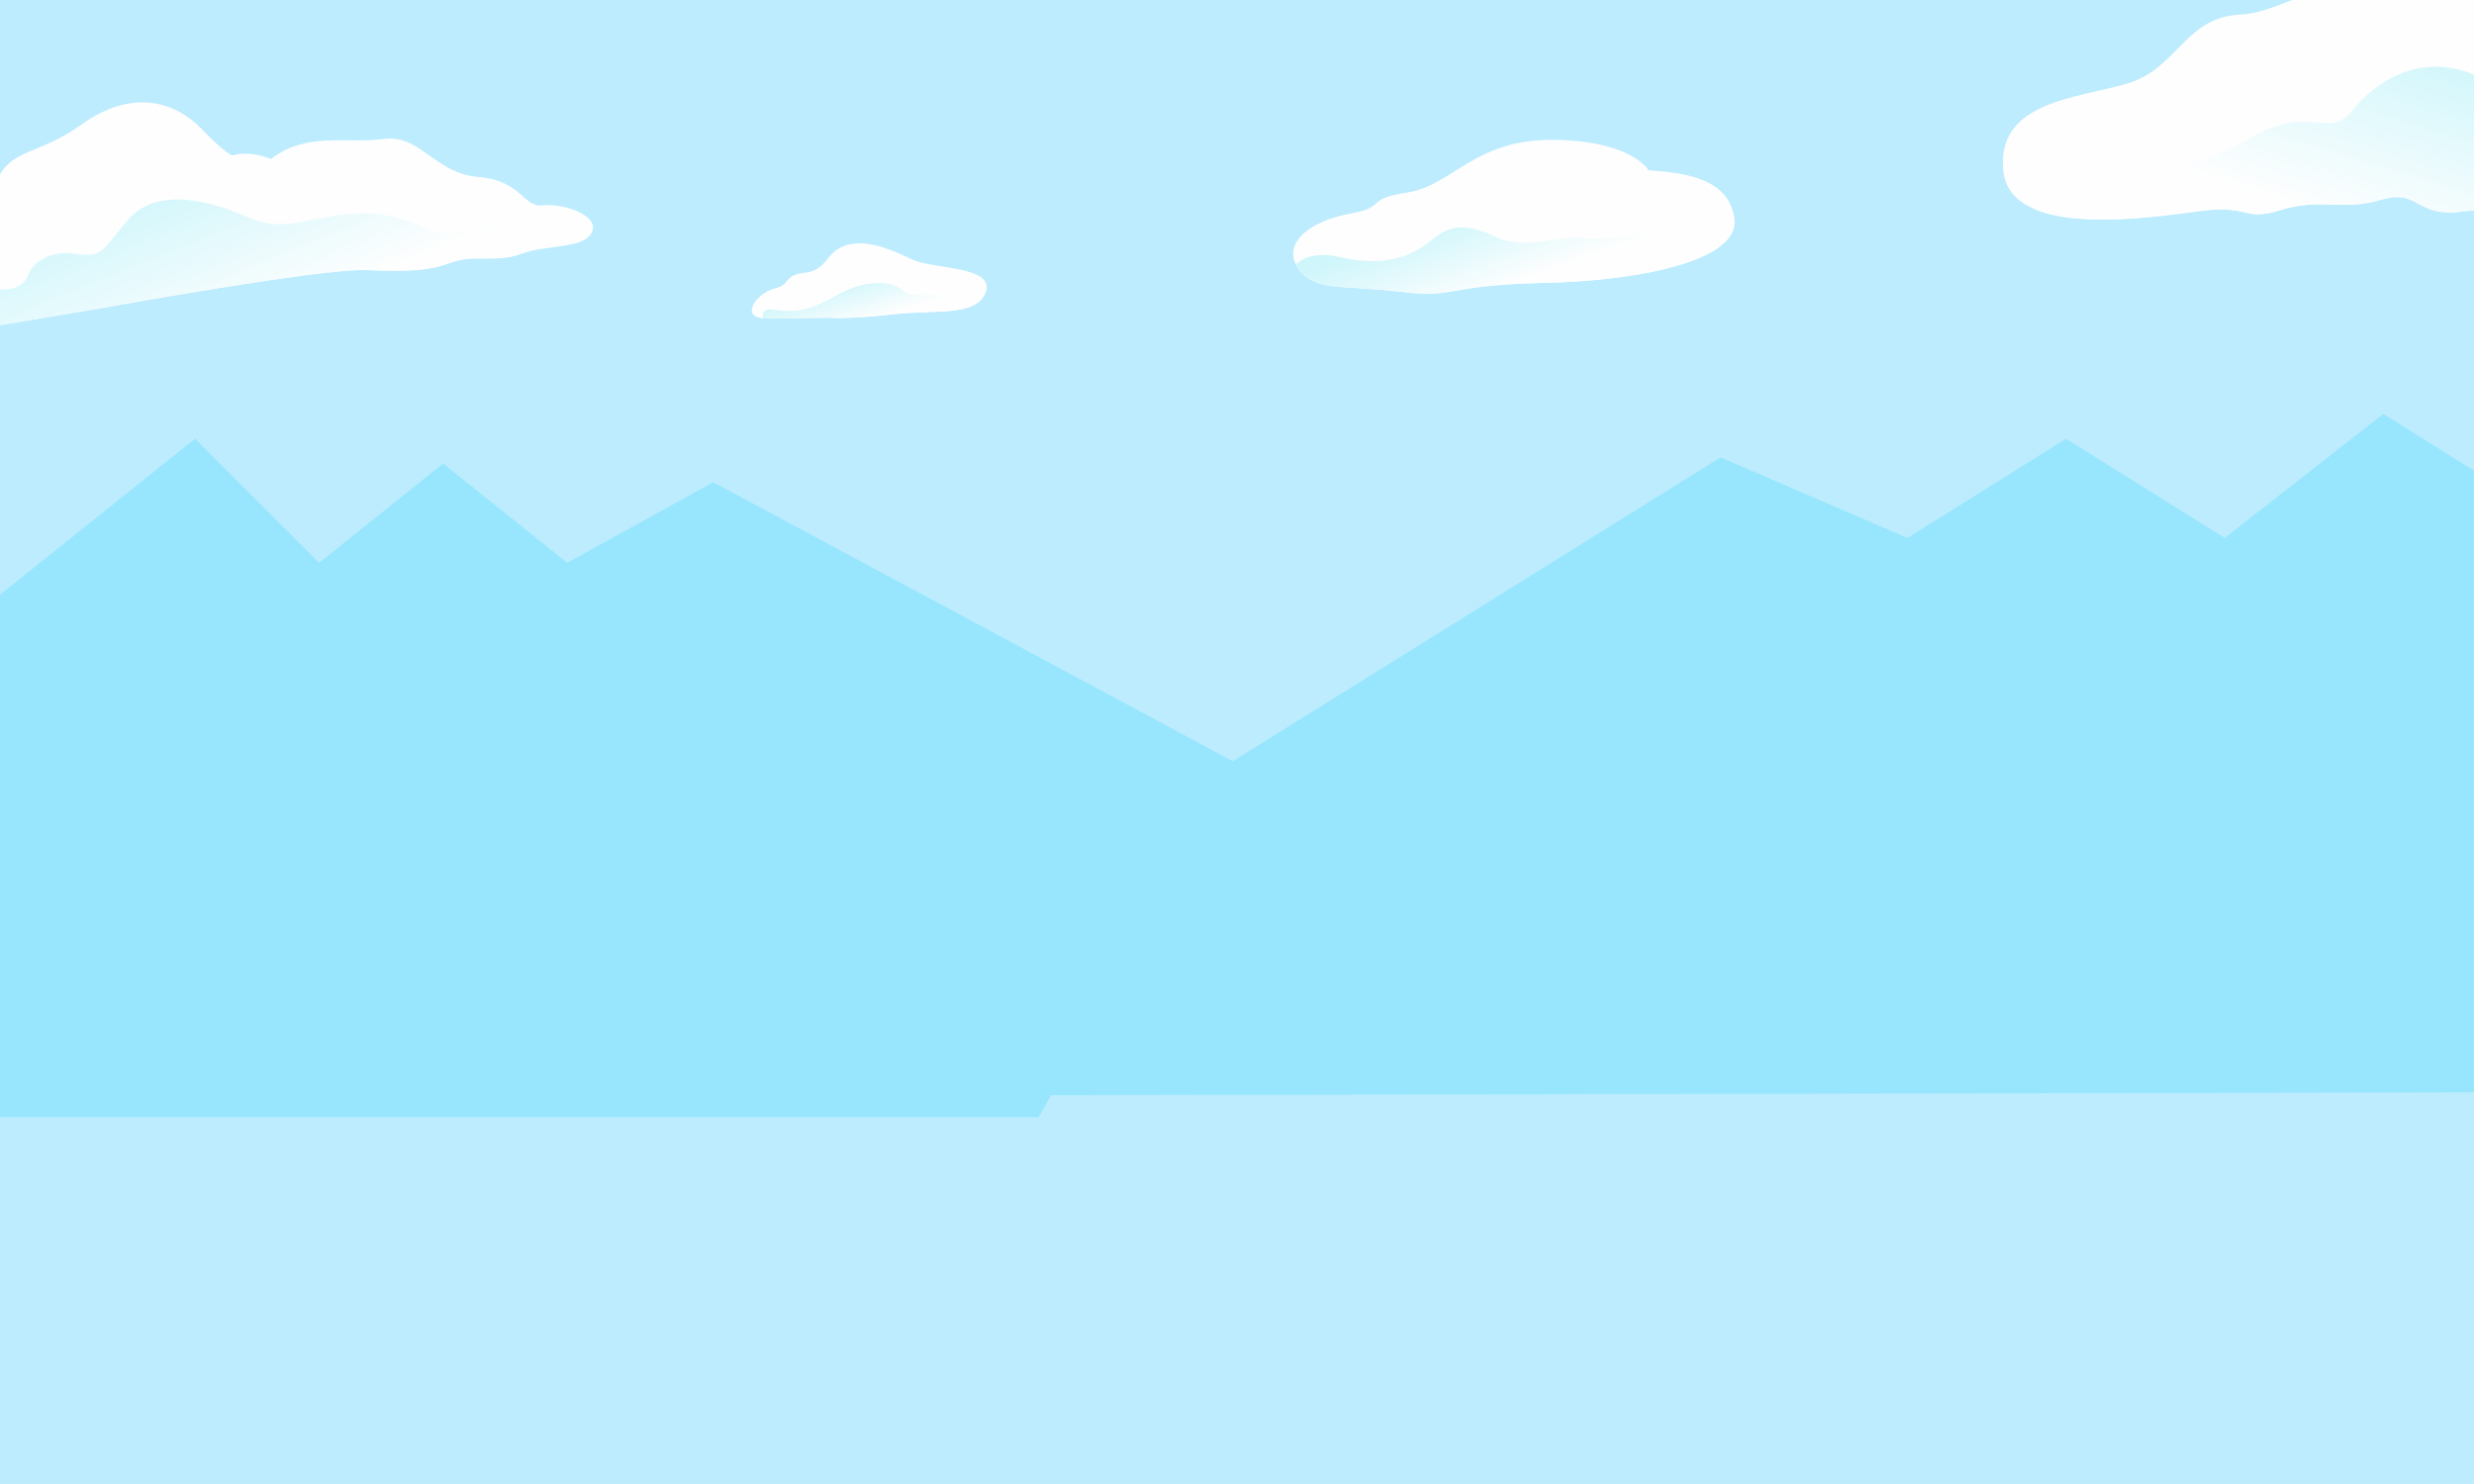
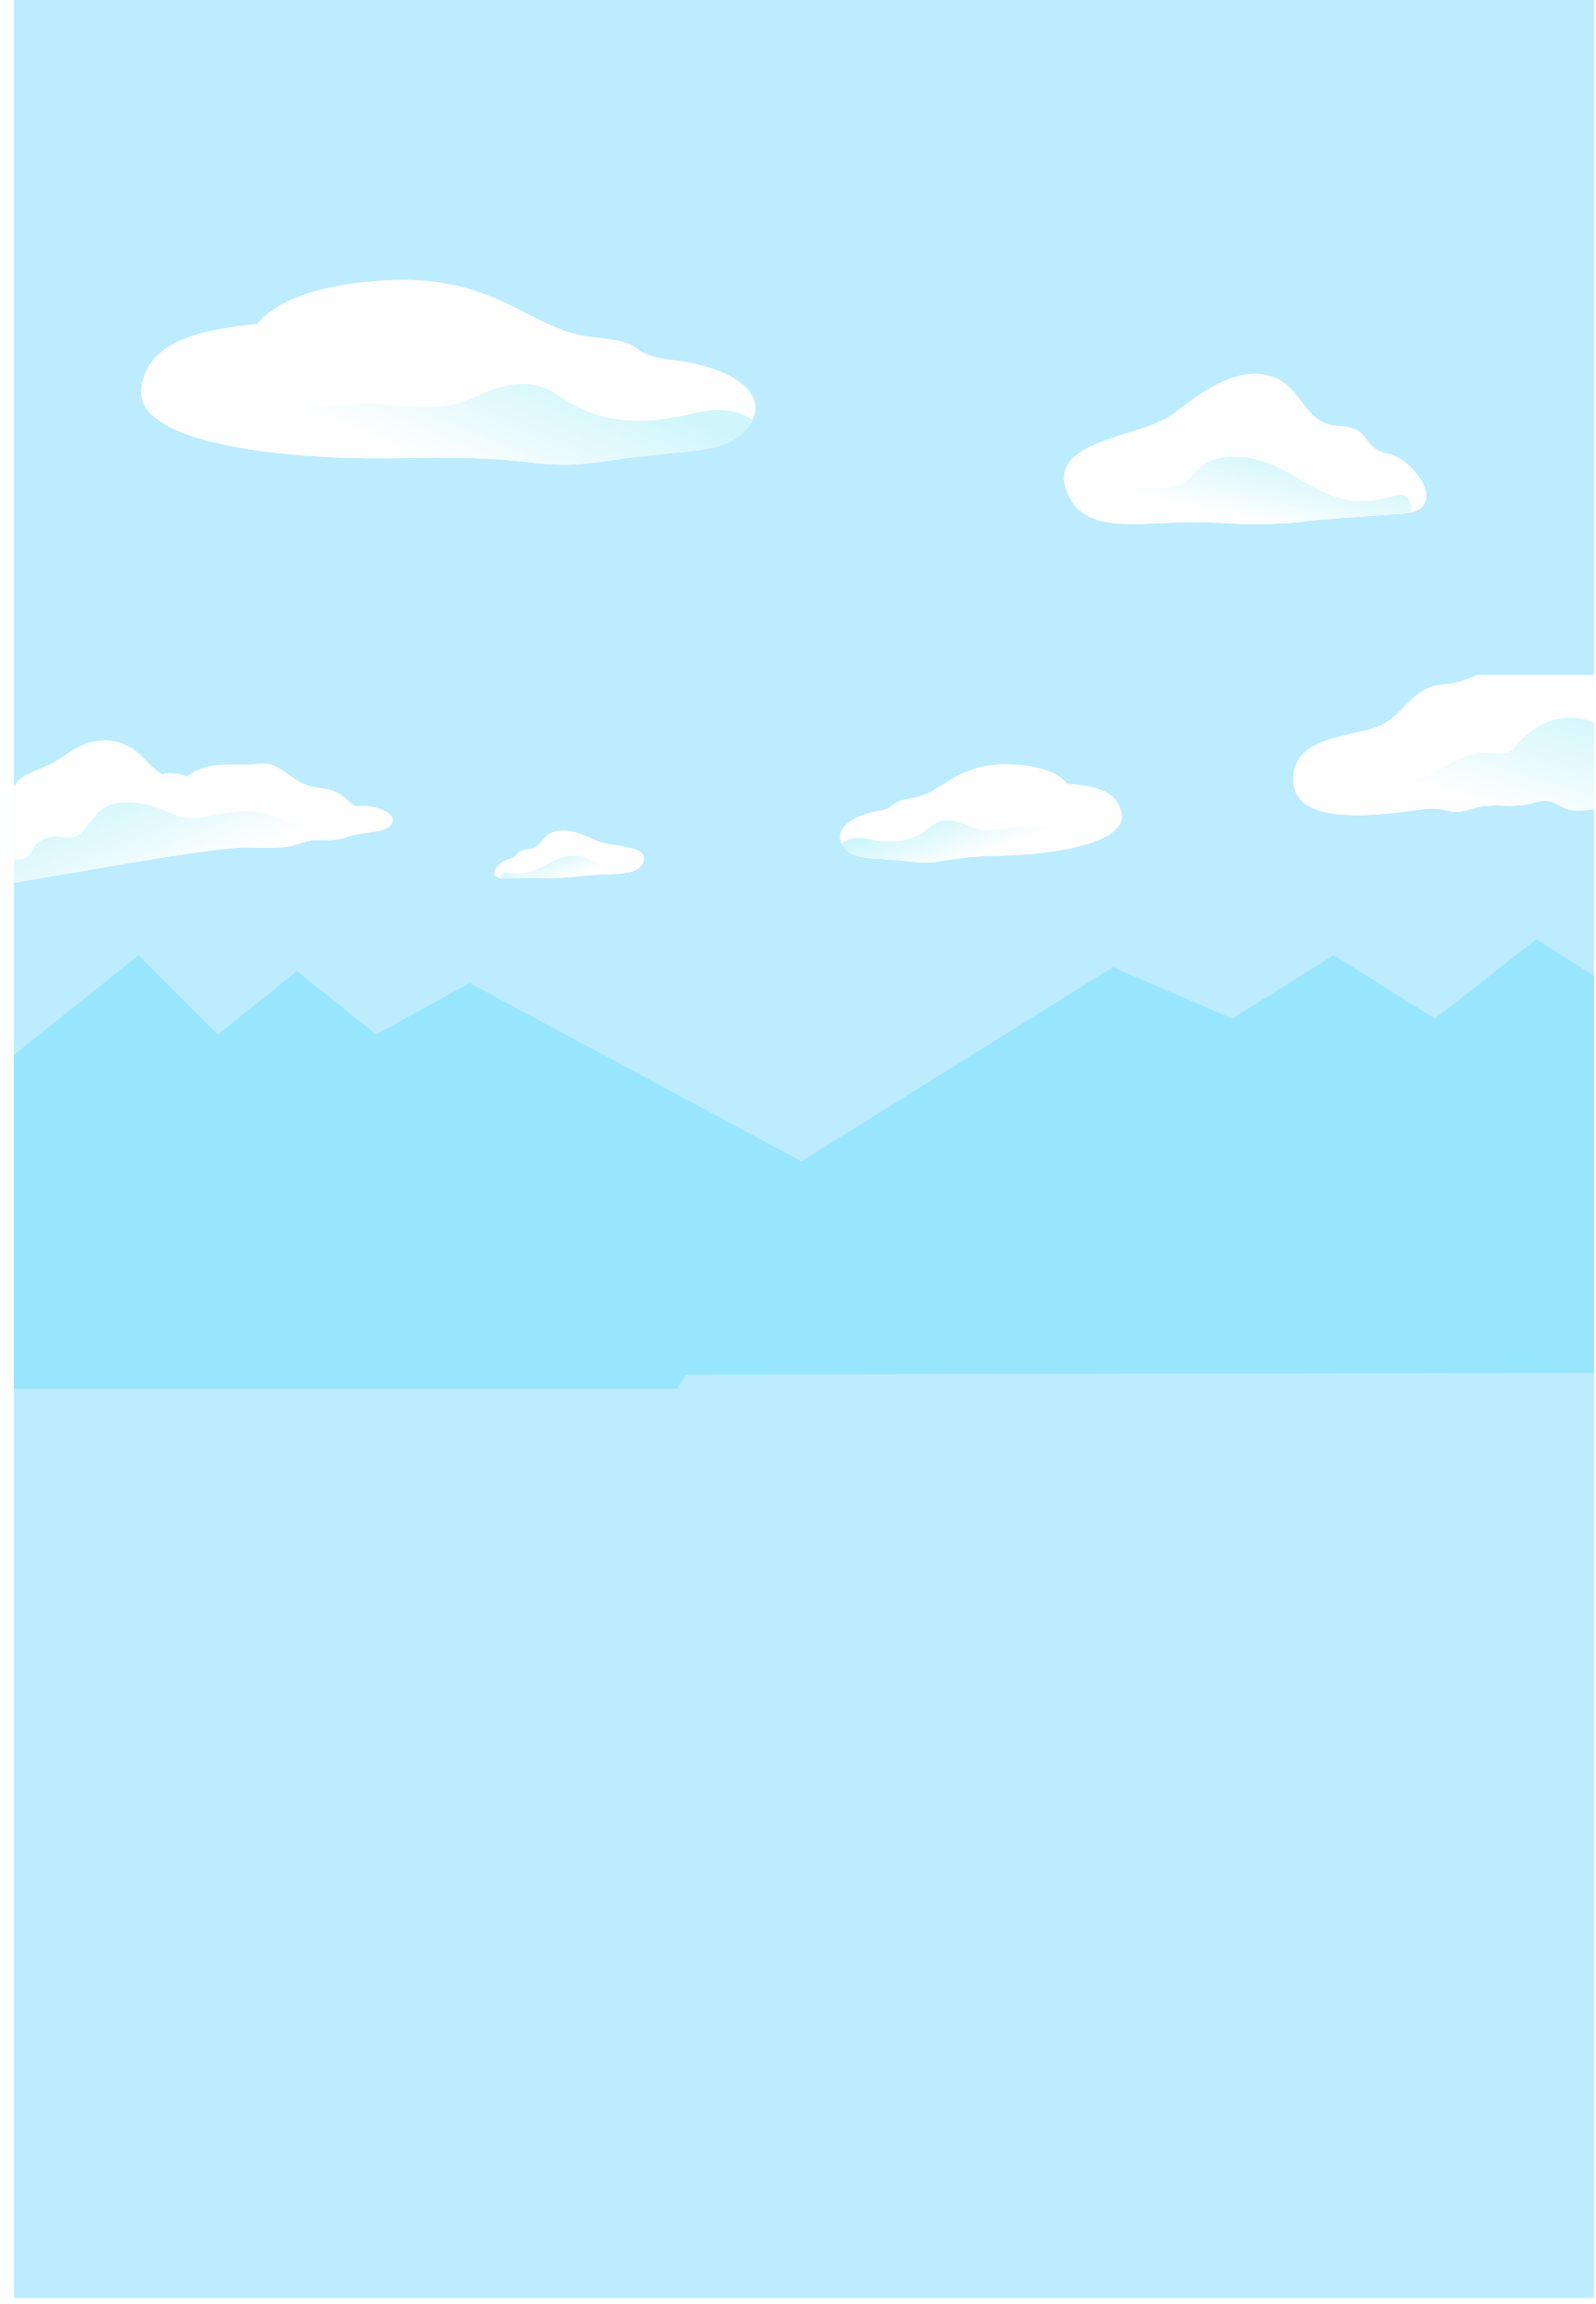
- <svg xmlns="http://www.w3.org/2000/svg" id="a" width="3500.1" height="2100" viewBox="0 0 3500.1 2100">
+ <svg xmlns="http://www.w3.org/2000/svg" xmlns:xlink="http://www.w3.org/1999/xlink" id="a" width="3534.7" height="5102.84" viewBox="0 0 3534.7 5102.84">
  <defs>
-     <style>.g{fill:url(#e);}.h{fill:url(#d);}.i{fill:url(#f);}.j{fill:url(#c);}.k{fill:#fefefe;}.l{fill:#98e6fe;}.m{fill:#bcecfe;}</style>
-     <linearGradient id="c" x1="-1286.4" y1="-1462.74" x2="-1222.5" y2="-1256.27" gradientTransform="translate(1602.42 828.22) scale(.3)" gradientUnits="userSpaceOnUse">
+     <style>.i{fill:url(#e);}.j{fill:url(#d);}.k{fill:url(#g);}.l{fill:url(#f);}.m{fill:url(#h);}.n{fill:url(#c);}.o{fill:#fefefe;}.p{fill:#98e6fe;}.q{fill:#bcecfe;}</style>
+     <linearGradient id="c" x1="-1255.4" y1="32" x2="-1191.51" y2="238.47" gradientTransform="translate(1623.98 1867.96) scale(.3)" gradientUnits="userSpaceOnUse">
      <stop offset="0" stop-color="#cef6fb" />
      <stop offset="1" stop-color="#fefefe" />
    </linearGradient>
-     <linearGradient id="d" x1="1669.58" y1="-1792.17" x2="1800.58" y2="-1422.13" gradientTransform="translate(1602.42 828.22) scale(.3)" gradientUnits="userSpaceOnUse">
+     <linearGradient id="d" x1="1700.57" y1="-297.42" x2="1831.57" y2="72.62" gradientTransform="translate(1623.98 1867.96) scale(.3)" gradientUnits="userSpaceOnUse">
      <stop offset="0" stop-color="#cef6fb" />
      <stop offset="1" stop-color="#fefefe" />
    </linearGradient>
-     <linearGradient id="e" x1="5503.85" y1="-2762.73" x2="5233.84" y2="-1867" gradientTransform="translate(1602.42 828.22) scale(.3)" gradientUnits="userSpaceOnUse">
+     <linearGradient id="e" x1="5534.84" y1="-1267.99" x2="5264.83" y2="-372.26" gradientTransform="translate(1623.98 1867.96) scale(.3)" gradientUnits="userSpaceOnUse">
      <stop offset="0" stop-color="#cef6fb" />
      <stop offset="1" stop-color="#fefefe" />
    </linearGradient>
-     <linearGradient id="f" x1="-4298.15" y1="-2066.25" x2="-3983.71" y2="-1289.34" gradientTransform="translate(1602.42 828.22) scale(.3)" gradientUnits="userSpaceOnUse">
+     <linearGradient id="f" x1="-4267.16" y1="-571.5" x2="-3952.71" y2="205.4" gradientTransform="translate(1623.98 1867.96) scale(.3)" gradientUnits="userSpaceOnUse">
      <stop offset="0" stop-color="#cef6fb" />
      <stop offset="1" stop-color="#fefefe" />
    </linearGradient>
+     <linearGradient id="g" x1="1105.34" y1="-3834.02" x2="1476.27" y2="-2786.24" gradientTransform="translate(1364.06 1861.65) rotate(177.56) scale(.23 -.3)" xlink:href="#c" />
+     <linearGradient id="h" x1="2867.72" y1="-2753.62" x2="3034.17" y2="-2215.77" gradientTransform="translate(3684.74 1737.65) rotate(174.65) scale(.28 -.3)" xlink:href="#c" />
  </defs>
  <g id="b">
-     <polygon points="0 0 3500 0 3500 2100 0 2100 0 0" style="fill:#bcecfe;" />
+     <polygon points="30.99 0 3530.99 0 3530.99 5089.48 30.99 5089.48 30.99 0" style="fill:#bcecfe;" />
    <g>
-       <polygon points="0 841.6 276 620.9 451.5 796.4 626.9 656 802.5 796.4 1009.1 682.4 1755.6 1083.4 1469.3 1580.9 0 1580.9 0 841.6" style="fill:#98e6fe;" />
-       <polygon points="3500 666 3371.8 585.8 3147.4 761.3 2923 620.9 2698.5 761.3 2434.2 647.3 1730 1086 1426 1550 3500 1545.8 3500 666" style="fill:#98e6fe;" />
+       <polygon points="30.99 2336.34 306.99 2115.64 482.49 2291.14 657.89 2150.74 833.49 2291.14 1040.09 2177.14 1786.59 2578.14 1500.29 3075.64 30.99 3075.64 30.99 2336.34" style="fill:#98e6fe;" />
+       <polygon points="3530.99 2160.74 3402.79 2080.54 3178.39 2256.04 2953.99 2115.64 2729.49 2256.04 2465.19 2142.04 1760.99 2580.74 1456.99 3044.74 3530.99 3040.54 3530.99 2160.74" style="fill:#98e6fe;" />
    </g>
    <g>
      <g>
-         <path d="M1173.5,449.7s26.7,2.4,87.5-4.7c60.8-7.2,121.9,4.1,133.9-32.3,12-36.4-74.2-31.4-104.3-45.5-30.2-14-62.7-29-93-20.3-30.3,8.7-26,35.2-58.6,39-32.7,3.7-17.9,16.2-43.5,22.5-25.7,6.3-52.1,43.3-9,42.5,43-.8,87-1.2,87-1.2Z" style="fill:#fefefe;" />
-         <path d="M1079.6,450.6c-1-2.1-1.2-4.4-.3-6.8,4.6-13.6,22.8,1.7,59.2-6.4,36.4-8.2,56.3-34.6,100.2-36.8,43.9-2.1,31.7,20.7,70.6,16.8,32.5-3.3,74.1-.1,67.1,15.1-25.3,11.8-70.6,7.1-115.5,12.4-60.8,7.1-87.5,4.7-87.5,4.7,0,0-44,.5-87,1.2-2.5,.1-4.8,0-6.8-.2Z" style="fill:url(#c);" />
+         <path d="M1204.49,1944.44s26.7,2.4,87.5-4.7c60.8-7.2,121.9,4.1,133.9-32.3,12-36.4-74.2-31.4-104.3-45.5-30.2-14-62.7-29-93-20.3-30.3,8.7-26,35.2-58.6,39-32.7,3.7-17.9,16.2-43.5,22.5-25.7,6.3-52.1,43.3-9,42.5,43-.8,87-1.2,87-1.2Z" style="fill:#fefefe;" />
+         <path d="M1110.59,1945.34c-1-2.1-1.2-4.4-.3-6.8,4.6-13.6,22.8,1.7,59.2-6.4,36.4-8.2,56.3-34.6,100.2-36.8,43.9-2.1,31.7,20.7,70.6,16.8,32.5-3.3,74.1-.1,67.1,15.1-25.3,11.8-70.6,7.1-115.5,12.4-60.8,7.1-87.5,4.7-87.5,4.7,0,0-44,.5-87,1.2-2.5,.1-4.8,0-6.8-.2Z" style="fill:url(#c);" />
      </g>
      <g>
-         <path d="M2332.4,241s-24.2-42.4-135.7-43.1c-111.5-.6-141.7,64.6-205.2,74.4-63.4,9.8-26.7,20.1-81.8,30.1-55.1,10-96.3,40.9-74,75.9,22.4,35,65.5,24.8,145.5,34.6,80,9.8,59.2-9.3,204.4-12.6,145.3-3.3,274.8-34.6,268.3-89.6-6.3-55.2-62.7-65.9-121.5-69.7Z" style="fill:#fefefe;" />
-         <path d="M1833.3,374c10.7-9.8,29.9-17.7,63.4-9.9,63.9,14.8,103.6-2.6,131.1-26.1,27.6-23.4,53.2-19,91.1-1.7,37.7,17.2,90.9-2.2,117,.3,26,2.5,84.6,1.5,132.1-22,36.2-17.9,88.4,4.2,62.5,36.4-43.3,29.9-139.8,46.8-244.6,49.2-145.2,3.3-124.4,22.4-204.4,12.6-80-9.8-123.2,.4-145.5-34.6-1.2-1.4-2-2.8-2.7-4.2Z" style="fill:url(#d);" />
+         <path d="M2363.39,1735.74s-24.2-42.4-135.7-43.1c-111.5-.6-141.7,64.6-205.2,74.4-63.4,9.8-26.7,20.1-81.8,30.1-55.1,10-96.3,40.9-74,75.9,22.4,35,65.5,24.8,145.5,34.6,80,9.8,59.2-9.3,204.4-12.6,145.3-3.3,274.8-34.6,268.3-89.6-6.3-55.2-62.7-65.9-121.5-69.7Z" style="fill:#fefefe;" />
+         <path d="M1864.29,1868.74c10.7-9.8,29.9-17.7,63.4-9.9,63.9,14.8,103.6-2.6,131.1-26.1,27.6-23.4,53.2-19,91.1-1.7,37.7,17.2,90.9-2.2,117,.3,26,2.5,84.6,1.5,132.1-22,36.2-17.9,88.4,4.2,62.5,36.4-43.3,29.9-139.8,46.8-244.6,49.2-145.2,3.3-124.4,22.4-204.4,12.6-80-9.8-123.2,.4-145.5-34.6-1.2-1.4-2-2.8-2.7-4.2Z" style="fill:url(#d);" />
      </g>
      <g>
-         <path d="M3500,297.7c-5,.3-10,.8-15.3,1.6-68.6,9.4-61.1-33-116.4-16.5-55.3,16.5-85-3.2-141,14.2-55.9,17.4-41.5-8-115.2,1.7-73.5,9.6-269.1,39.8-278.1-57.9-8.9-97.7,104.6-101.5,175.9-122.7,71.3-21.2,80.9-94,160.1-97.5,21.5-1,45.9-9.8,72.4-20.6h257.6V297.7Z" style="fill:#fefefe;" />
-         <path d="M3500,297.7c-5,.3-10,.8-15.3,1.6-68.6,9.4-61.1-33-116.4-16.5-55.3,16.5-85-3.2-141,14.2-55.9,17.4-41.5-8-115.2,1.7-53.8,7.1-173,25.1-236.5-4-8.4-13.8,3.9-29.6,18.9-32,26.5-4.3,49,12.5,61.1-17.6,12.2-30.1,55.8-32.3,80.7-15.8,24.9,16.5,68.6,10,151.9-36.4,83.4-46.3,105.8,6,139.8-36.6,34-42.4,91.9-76.9,160.1-55,4.3,1.4,8.3,3,12,4.7v191.7h-.1Z" style="fill:url(#e);" />
+         <path d="M3530.99,1792.44c-5,.3-10,.8-15.3,1.6-68.6,9.4-61.1-33-116.4-16.5-55.3,16.5-85-3.2-141,14.2-55.9,17.4-41.5-8-115.2,1.7-73.5,9.6-269.1,39.8-278.1-57.9-8.9-97.7,104.6-101.5,175.9-122.7,71.3-21.2,80.9-94,160.1-97.5,21.5-1,45.9-9.8,72.4-20.6h257.6v297.7Z" style="fill:#fefefe;" />
+         <path d="M3530.99,1792.44c-5,.3-10,.8-15.3,1.6-68.6,9.4-61.1-33-116.4-16.5-55.3,16.5-85-3.2-141,14.2-55.9,17.4-41.5-8-115.2,1.7-53.8,7.1-173,25.1-236.5-4-8.4-13.8,3.9-29.6,18.9-32,26.5-4.3,49,12.5,61.1-17.6,12.2-30.1,55.8-32.3,80.7-15.8,24.9,16.5,68.6,10,151.9-36.4,83.4-46.3,105.8,6,139.8-36.6,34-42.4,91.9-76.9,160.1-55,4.3,1.4,8.3,3,12,4.7v191.7h-.1Z" style="fill:url(#e);" />
      </g>
      <g>
-         <path d="M158.3,433.4s295.8-53.4,358.4-51.2c62.5,2.1,88.5,1.5,121.9-10.7,33.4-12.3,61.8,1.1,98.5-12.3,36.6-13.3,90.2-6.6,100.5-31.1,10.4-24.4-42.3-40.8-69.9-37.5-27.6,3.3-29.6-35.3-91.2-40.2-61.5-4.9-81.6-60.9-133.8-53.7-52.1,7.1-109.1-10.7-159.4,28.3,0,0-28-12.7-54.4-5.1,0,0-8.7-.9-44.1-37.9-35.5-36.9-96.7-58.2-169.6-5.7C58.8,216.8,20.1,211.3,0,246.9v213.3c76-12.6,158.3-26.8,158.3-26.8Z" style="fill:#fefefe;" />
-         <path d="M158.3,433.4s295.8-53.4,358.4-51.2c62.5,2.1,88.5,1.5,121.9-10.7,33.4-12.3,61.8,1.1,98.5-12.3,4-1.5,8.2-2.6,12.5-3.7,.6-2.5,1-5.1,1-7.9,.7-43.3-59.8-32.3-98.4-19.9-38.6,12.4-72.2-29.3-147-25.5-74.9,3.9-101.2,29.1-156.8,4.4-55.7-24.7-127.8-40.7-166.4,3.6s-35.4,54.7-75.3,49c-39.8-5.9-61.5,15.4-66.7,29.8C35.9,400.1,23.7,411.8,0,408.9v51.2c76-12.5,158.3-26.7,158.3-26.7Z" style="fill:url(#f);" />
+         <path d="M189.29,1928.14s295.8-53.4,358.4-51.2c62.5,2.1,88.5,1.5,121.9-10.7,33.4-12.3,61.8,1.1,98.5-12.3,36.6-13.3,90.2-6.6,100.5-31.1,10.4-24.4-42.3-40.8-69.9-37.5-27.6,3.3-29.6-35.3-91.2-40.2-61.5-4.9-81.6-60.9-133.8-53.7-52.1,7.1-109.1-10.7-159.4,28.3,0,0-28-12.7-54.4-5.1,0,0-8.7-.9-44.1-37.9-35.5-36.9-96.7-58.2-169.6-5.7-56.4,40.5-95.1,35-115.2,70.6v213.3c76-12.6,158.3-26.8,158.3-26.8Z" style="fill:#fefefe;" />
+         <path d="M189.29,1928.14s295.8-53.4,358.4-51.2c62.5,2.1,88.5,1.5,121.9-10.7,33.4-12.3,61.8,1.1,98.5-12.3,4-1.5,8.2-2.6,12.5-3.7,.6-2.5,1-5.1,1-7.9,.7-43.3-59.8-32.3-98.4-19.9-38.6,12.4-72.2-29.3-147-25.5-74.9,3.9-101.2,29.1-156.8,4.4-55.7-24.7-127.8-40.7-166.4,3.6s-35.4,54.7-75.3,49c-39.8-5.9-61.5,15.4-66.7,29.8-4.1,11.1-16.3,22.8-40,19.9v51.2c76-12.5,158.3-26.7,158.3-26.7Z" style="fill:url(#f);" />
+       </g>
+       <g>
+         <path d="M570.75,717.11s49.07-84.99,291.34-96.66c242.28-11.48,313.32,112.98,452.14,126.24,138.6,13.27,59.7,36.76,180.28,51.19,120.58,14.42,212.69,70.92,167.13,141.29-45.78,70.38-140.29,54.46-313.35,80.98-173.05,26.52-129.43-12.68-445.27-5.7-316.06,6.99-600.1-42.13-590.54-150.07,9.11-108.32,130.8-134.41,258.27-147.26Z" style="fill:#fefefe;" />
+         <path d="M1666.5,930.55c-24.07-18.14-66.45-31.78-138.61-13.46-137.65,34.79-225.37,4.5-287.09-38.82-61.93-43.12-117.2-32.16-198.13,5.1-80.51,37.05-197.74,4.11-254.25,11.4-56.3,7.28-183.74,10.75-288.92-30.73-80.16-31.59-191.77,16.37-132.81,76.82,96.59,54.35,307.72,78.42,535.68,73.41,315.84-6.98,272.22,32.22,445.27,5.7,173.05-26.52,267.79-10.61,313.35-80.98,2.49-2.84,4.11-5.65,5.52-8.45Z" style="fill:url(#g);" />
+       </g>
+       <g>
+         <path d="M2900.51,1153.16s-62.95,13.57-210.02,4.62c-147.1-9.27-289.42,40.21-328.84-72.58-39.42-112.8,167.59-116.17,235.17-167.62,67.85-51.15,140.88-105.99,215.71-85.16,74.83,20.84,72.44,105.87,151.3,110.64,79.06,4.44,47.49,47.4,110.4,61.67,63.15,14.25,137.08,125.74,34.08,132.82-102.76,7.06-207.79,15.61-207.79,15.61Z" style="fill:#fefefe;" />
+         <path d="M3124.65,1135.06c1.76-6.89,1.55-14.23-1.3-21.64-15.01-42.12-53.86,10.48-143.05-7.09-89.22-17.89-144.51-97.2-249.83-94.38-105.29,3.14-69.43,72.74-163.34,69.05-78.47-3.22-176.7,16.22-155.5,62.88,63.83,31.79,170.44,6.77,279.06,13.56,147.07,8.95,210.02-4.62,210.02-4.62,0,0,105.06-8.23,207.79-15.61,5.99-.24,11.44-1.07,16.15-2.15Z" style="fill:url(#h);" />
      </g>
    </g>
  </g>
</svg>
